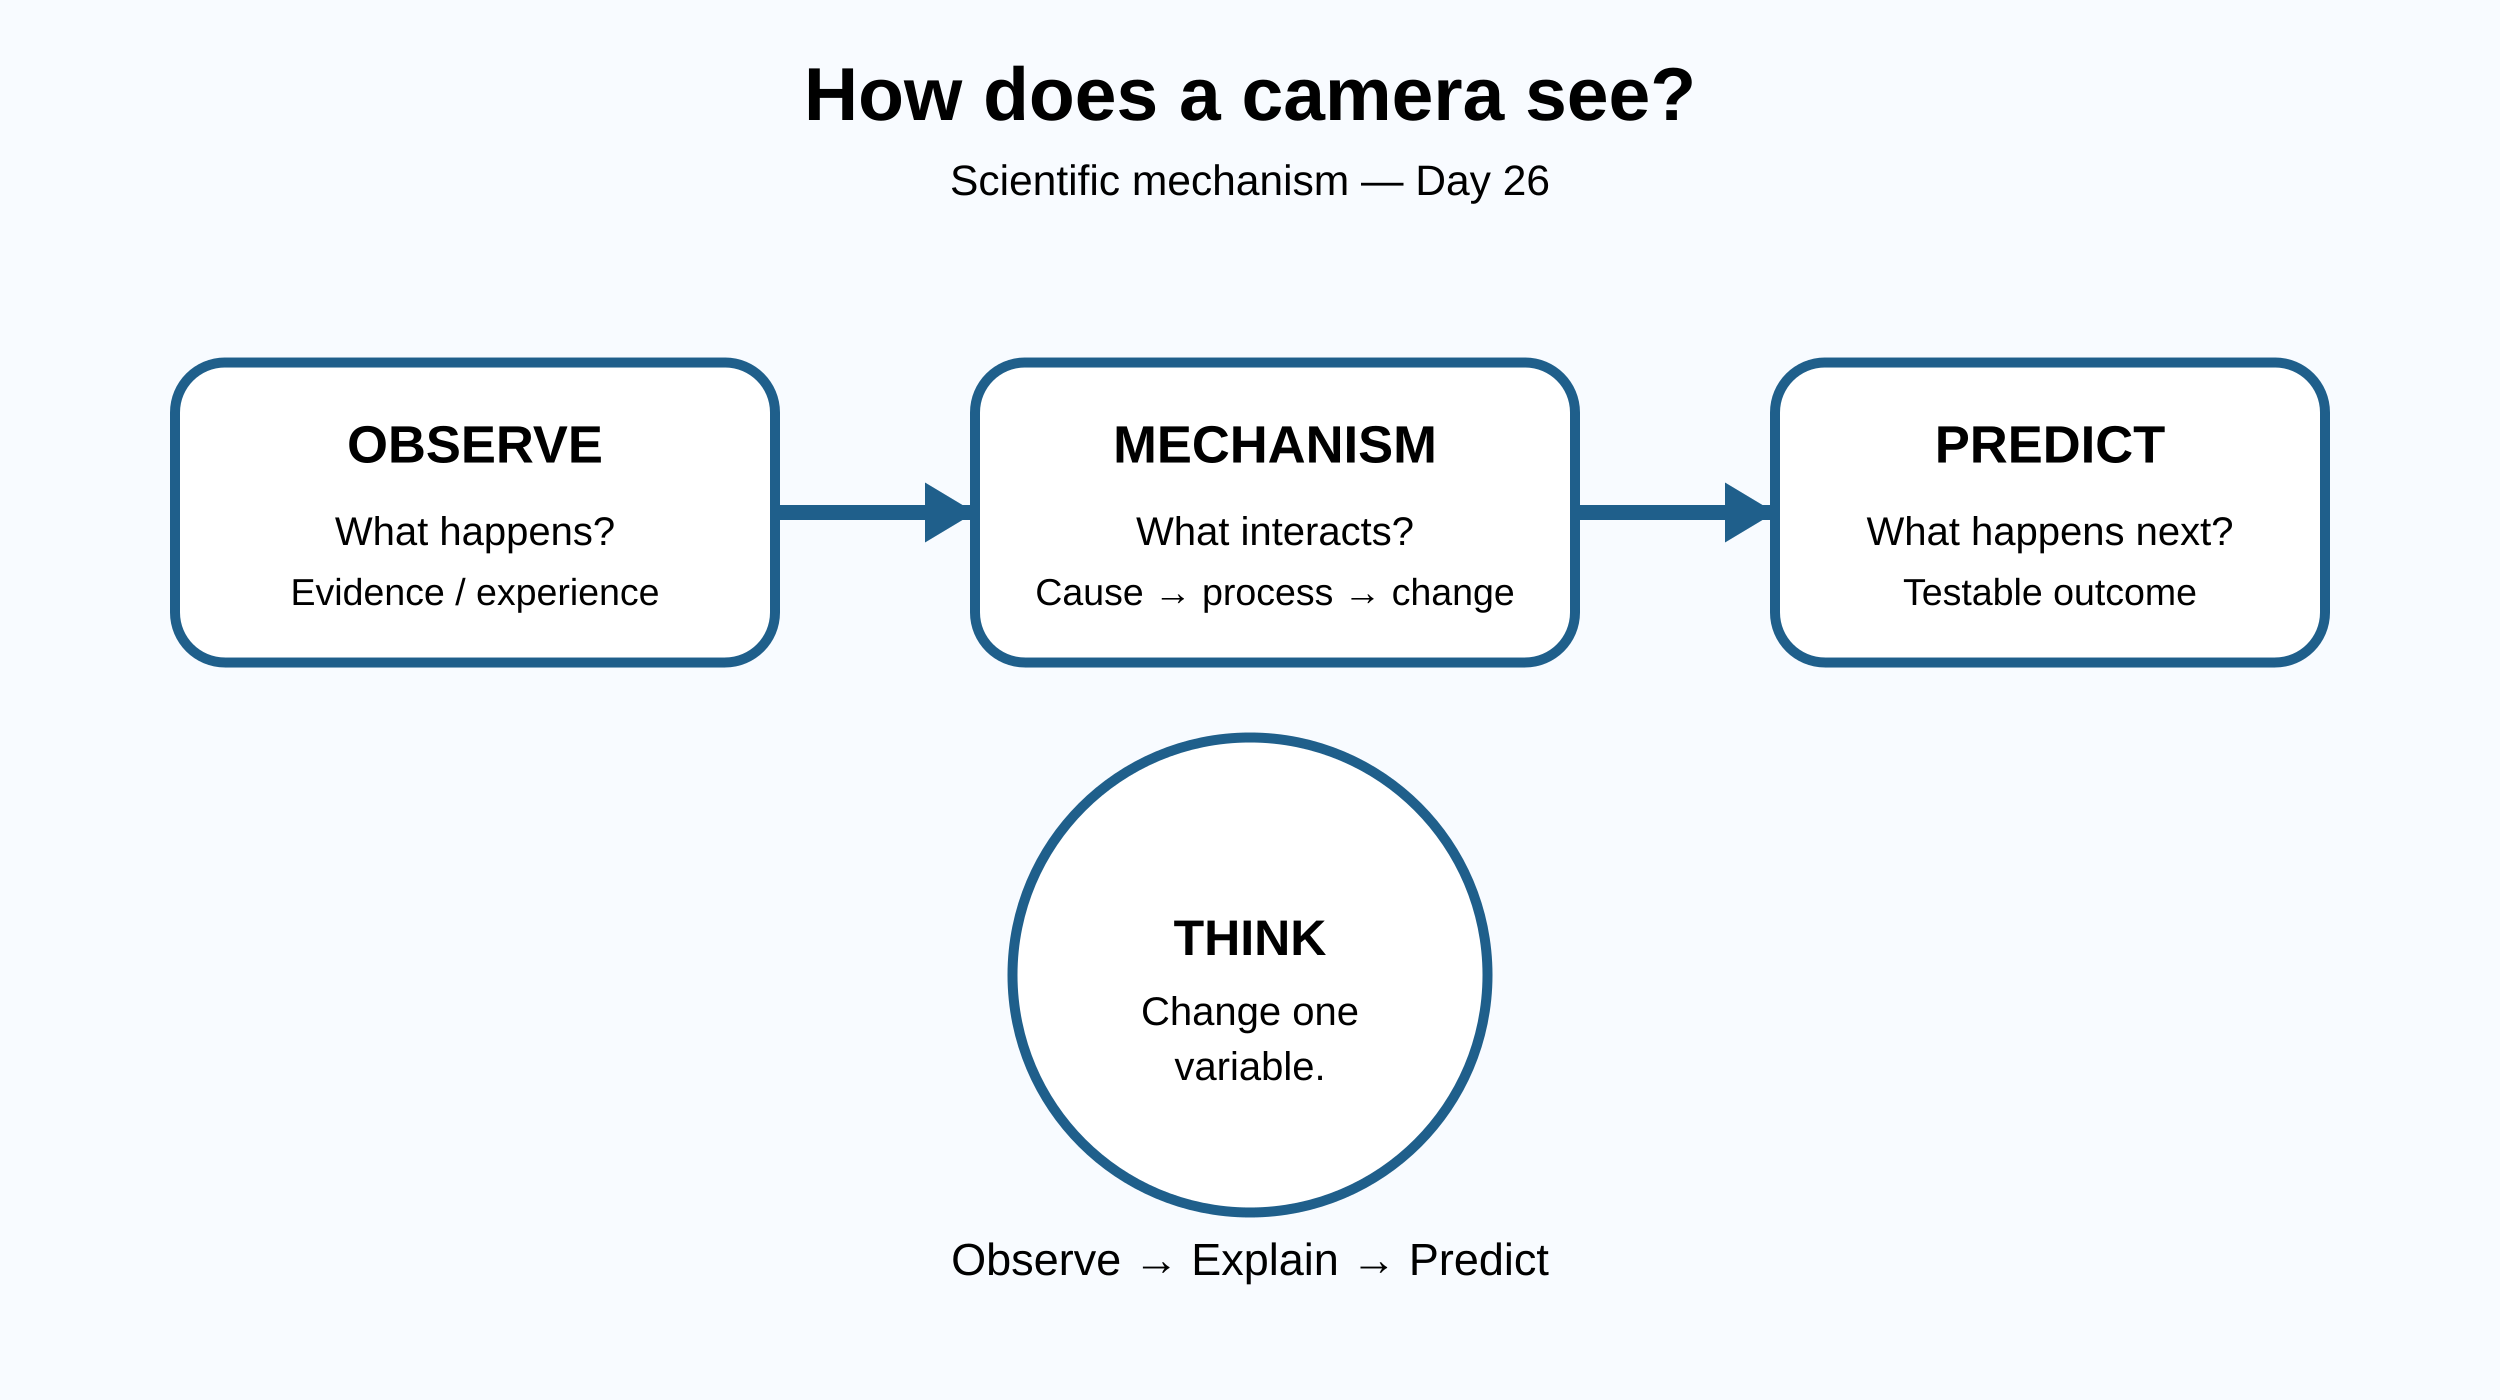
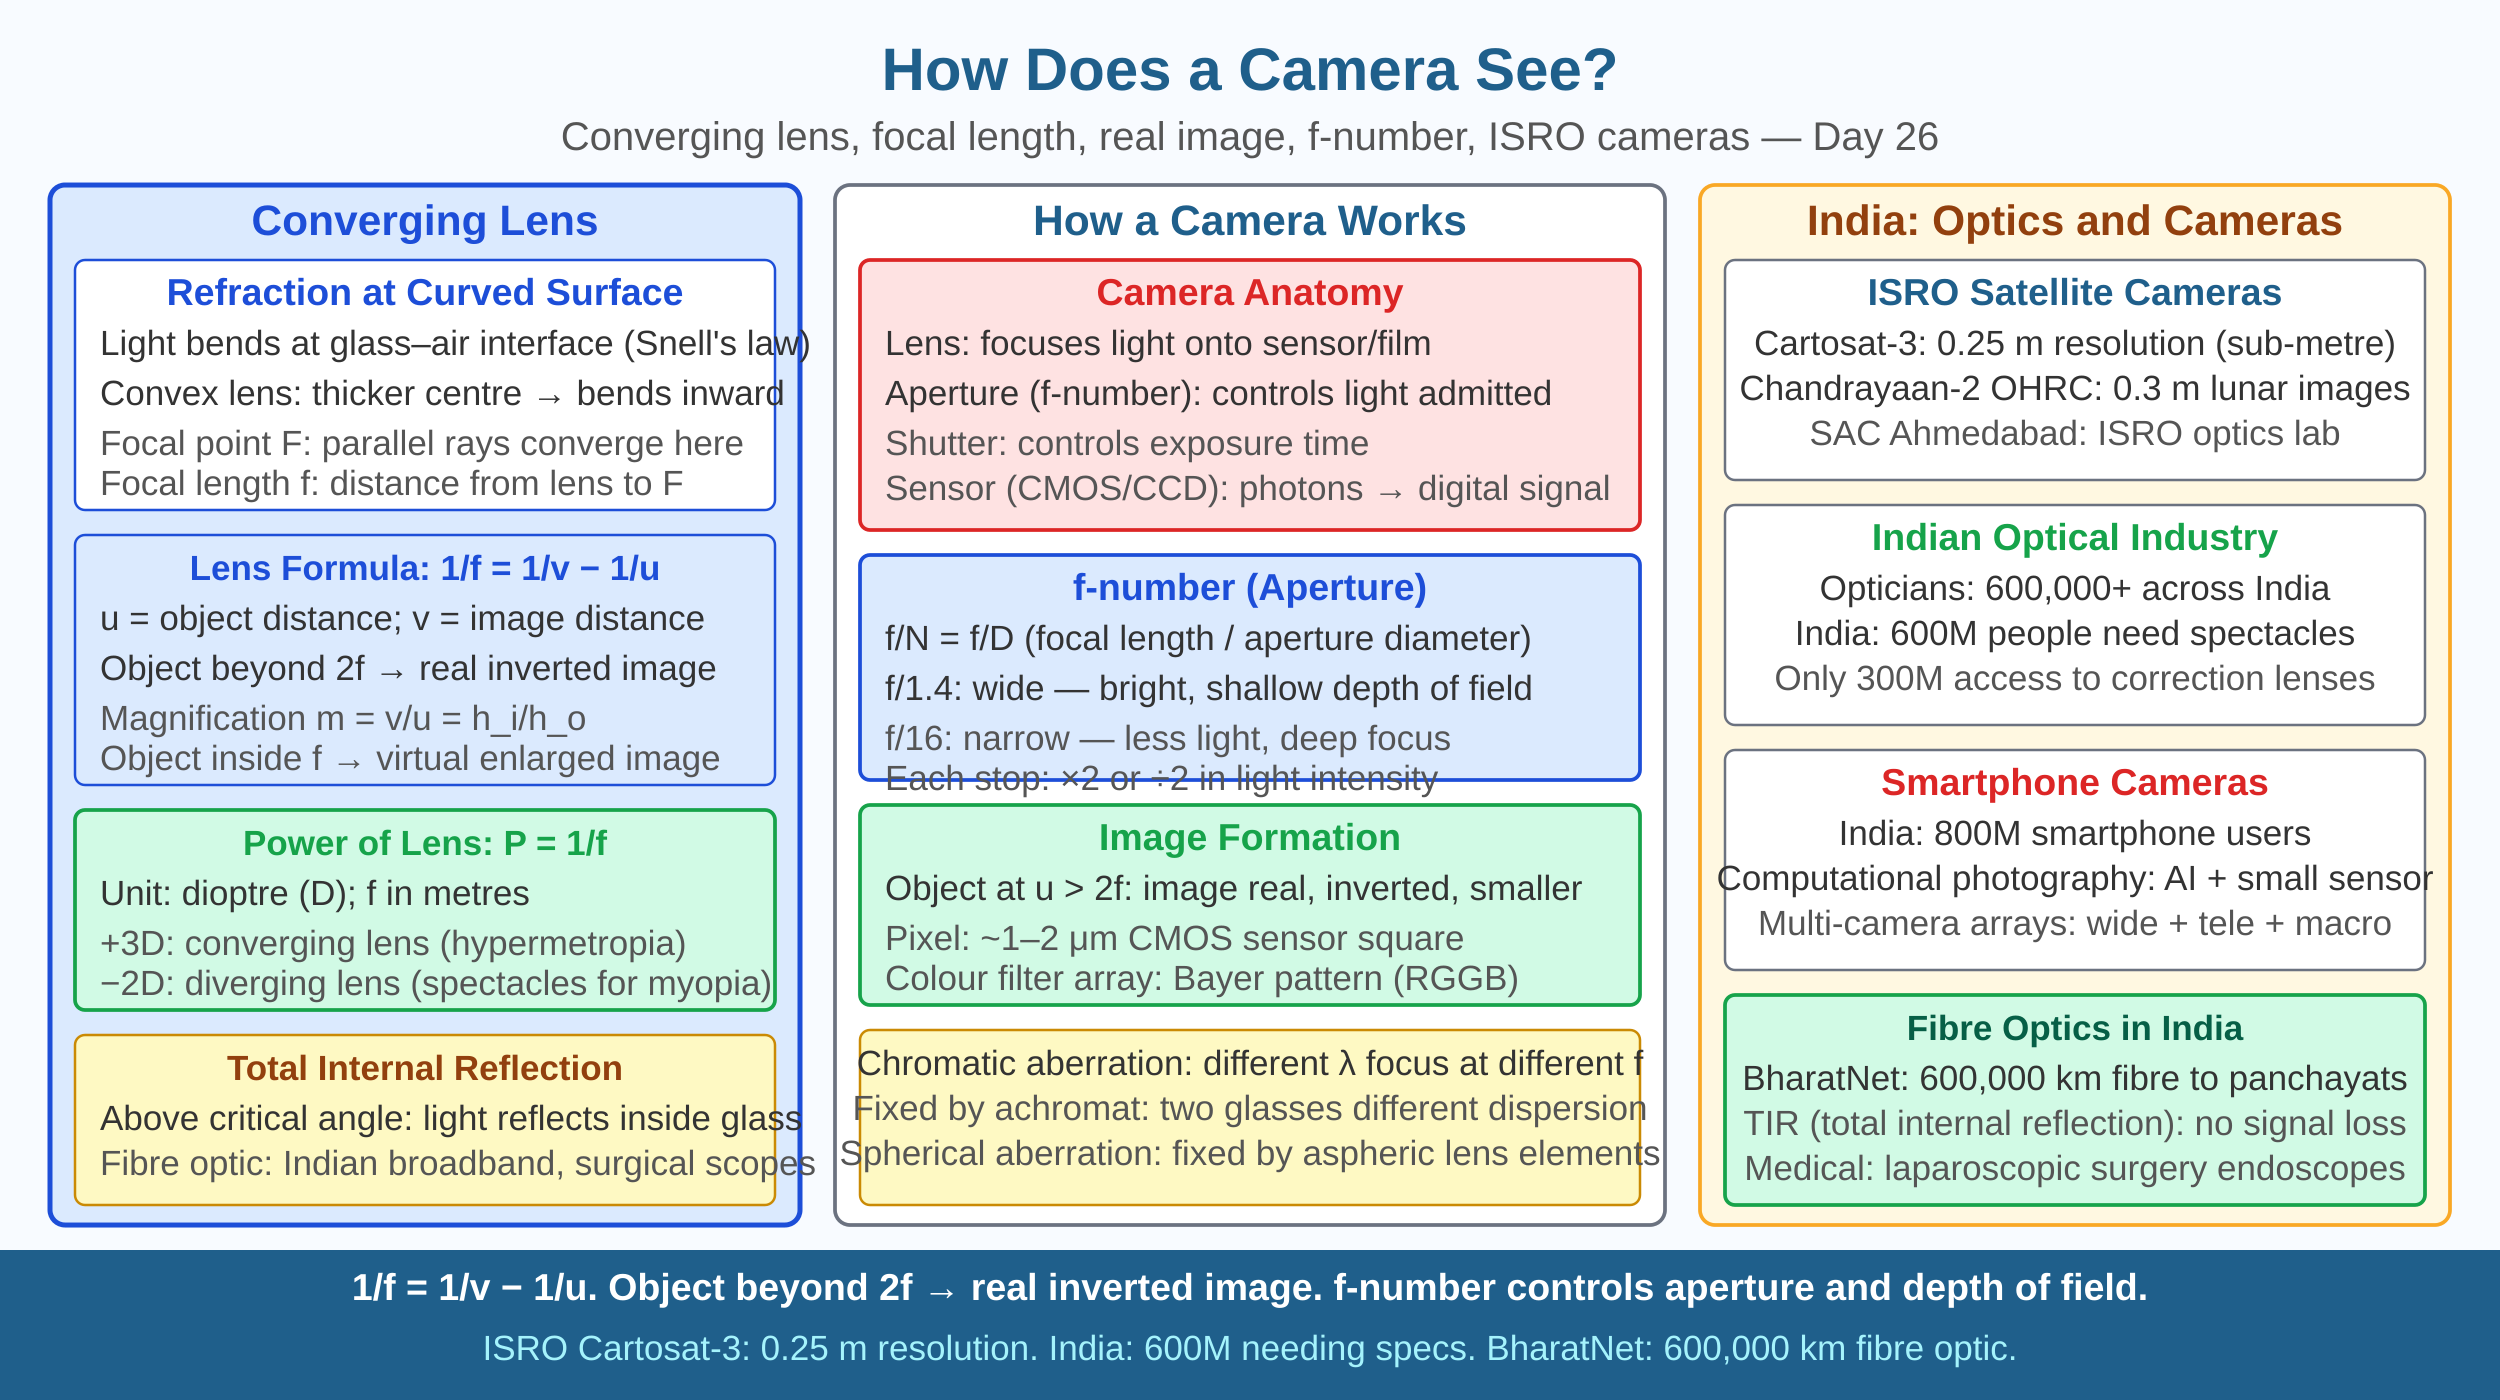
<svg xmlns="http://www.w3.org/2000/svg" width="1000" height="560" viewBox="0 0 1000 560">
  <rect width="1000" height="560" fill="#f8fbff" />
-   <text x="500" y="48" text-anchor="middle" font-family="Arial" font-size="30" font-weight="700">How does a camera see?</text>
-   <text x="500" y="78" text-anchor="middle" font-family="Arial" font-size="17">Scientific mechanism — Day 26</text>
-   <rect x="70" y="145" width="240" height="120" rx="20" fill="white" stroke="#1f5f8b" stroke-width="4" />
-   <text x="190" y="185" text-anchor="middle" font-family="Arial" font-size="21" font-weight="700">OBSERVE</text>
-   <text x="190" y="218" text-anchor="middle" font-family="Arial" font-size="16">What happens?</text>
-   <text x="190" y="242" text-anchor="middle" font-family="Arial" font-size="15">Evidence / experience</text>
-   <line x1="310" y1="205" x2="390" y2="205" stroke="#1f5f8b" stroke-width="6" />
-   <polygon points="390,205 370,193 370,217" fill="#1f5f8b" />
-   <rect x="390" y="145" width="240" height="120" rx="20" fill="white" stroke="#1f5f8b" stroke-width="4" />
-   <text x="510" y="185" text-anchor="middle" font-family="Arial" font-size="21" font-weight="700">MECHANISM</text>
-   <text x="510" y="218" text-anchor="middle" font-family="Arial" font-size="16">What interacts?</text>
-   <text x="510" y="242" text-anchor="middle" font-family="Arial" font-size="15">Cause → process → change</text>
-   <line x1="630" y1="205" x2="710" y2="205" stroke="#1f5f8b" stroke-width="6" />
-   <polygon points="710,205 690,193 690,217" fill="#1f5f8b" />
-   <rect x="710" y="145" width="220" height="120" rx="20" fill="white" stroke="#1f5f8b" stroke-width="4" />
-   <text x="820" y="185" text-anchor="middle" font-family="Arial" font-size="21" font-weight="700">PREDICT</text>
-   <text x="820" y="218" text-anchor="middle" font-family="Arial" font-size="16">What happens next?</text>
-   <text x="820" y="242" text-anchor="middle" font-family="Arial" font-size="15">Testable outcome</text>
-   <circle cx="500" cy="390" r="95" fill="white" stroke="#1f5f8b" stroke-width="4" />
-   <text x="500" y="382" text-anchor="middle" font-family="Arial" font-size="20" font-weight="700">THINK</text>
-   <text x="500" y="410" text-anchor="middle" font-family="Arial" font-size="16">Change one</text>
-   <text x="500" y="432" text-anchor="middle" font-family="Arial" font-size="16">variable.</text>
-   <text x="500" y="510" text-anchor="middle" font-family="Arial" font-size="18">Observe → Explain → Predict</text>
+   <text x="500" y="36" text-anchor="middle" font-family="Arial" font-size="24" font-weight="700" fill="#1f5f8b">How Does a Camera See?</text>
+   <text x="500" y="60" text-anchor="middle" font-family="Arial" font-size="16" fill="#555">Converging lens, focal length, real image, f-number, ISRO cameras — Day 26</text>
+   <rect x="20" y="74" width="300" height="416" rx="6" fill="#dbeafe" stroke="#1d4ed8" stroke-width="2" />
+   <text x="170" y="94" text-anchor="middle" font-family="Arial" font-size="17" font-weight="700" fill="#1d4ed8">Converging Lens</text>
+   <rect x="30" y="104" width="280" height="100" rx="4" fill="white" stroke="#1d4ed8" stroke-width="1" />
+   <text x="170" y="122" text-anchor="middle" font-family="Arial" font-size="15" font-weight="700" fill="#1d4ed8">Refraction at Curved Surface</text>
+   <text x="40" y="142" font-family="Arial" font-size="14" fill="#333">Light bends at glass–air interface (Snell's law)</text>
+   <text x="40" y="162" font-family="Arial" font-size="14" fill="#333">Convex lens: thicker centre → bends inward</text>
+   <text x="40" y="182" font-family="Arial" font-size="14" fill="#555">Focal point F: parallel rays converge here</text>
+   <text x="40" y="198" font-family="Arial" font-size="14" fill="#555">Focal length f: distance from lens to F</text>
+   <rect x="30" y="214" width="280" height="100" rx="4" fill="#dbeafe" stroke="#1d4ed8" stroke-width="1" />
+   <text x="170" y="232" text-anchor="middle" font-family="Arial" font-size="14" font-weight="700" fill="#1d4ed8">Lens Formula: 1/f = 1/v − 1/u</text>
+   <text x="40" y="252" font-family="Arial" font-size="14" fill="#333">u = object distance; v = image distance</text>
+   <text x="40" y="272" font-family="Arial" font-size="14" fill="#333">Object beyond 2f → real inverted image</text>
+   <text x="40" y="292" font-family="Arial" font-size="14" fill="#555">Magnification m = v/u = h_i/h_o</text>
+   <text x="40" y="308" font-family="Arial" font-size="14" fill="#555">Object inside f → virtual enlarged image</text>
+   <rect x="30" y="324" width="280" height="80" rx="4" fill="#d1fae5" stroke="#16a34a" stroke-width="1.5" />
+   <text x="170" y="342" text-anchor="middle" font-family="Arial" font-size="14" font-weight="700" fill="#16a34a">Power of Lens: P = 1/f</text>
+   <text x="40" y="362" font-family="Arial" font-size="14" fill="#333">Unit: dioptre (D); f in metres</text>
+   <text x="40" y="382" font-family="Arial" font-size="14" fill="#555">+3D: converging lens (hypermetropia)</text>
+   <text x="40" y="398" font-family="Arial" font-size="14" fill="#555">−2D: diverging lens (spectacles for myopia)</text>
+   <rect x="30" y="414" width="280" height="68" rx="4" fill="#fef9c3" stroke="#ca8a04" stroke-width="1" />
+   <text x="170" y="432" text-anchor="middle" font-family="Arial" font-size="14" font-weight="700" fill="#92400e">Total Internal Reflection</text>
+   <text x="40" y="452" font-family="Arial" font-size="14" fill="#333">Above critical angle: light reflects inside glass</text>
+   <text x="40" y="470" font-family="Arial" font-size="14" fill="#555">Fibre optic: Indian broadband, surgical scopes</text>
+   <rect x="334" y="74" width="332" height="416" rx="6" fill="white" stroke="#6b7280" stroke-width="1.5" />
+   <text x="500" y="94" text-anchor="middle" font-family="Arial" font-size="17" font-weight="700" fill="#1f5f8b">How a Camera Works</text>
+   <rect x="344" y="104" width="312" height="108" rx="4" fill="#fee2e2" stroke="#dc2626" stroke-width="1.5" />
+   <text x="500" y="122" text-anchor="middle" font-family="Arial" font-size="15" font-weight="700" fill="#dc2626">Camera Anatomy</text>
+   <text x="354" y="142" font-family="Arial" font-size="14" fill="#333">Lens: focuses light onto sensor/film</text>
+   <text x="354" y="162" font-family="Arial" font-size="14" fill="#333">Aperture (f-number): controls light admitted</text>
+   <text x="354" y="182" font-family="Arial" font-size="14" fill="#555">Shutter: controls exposure time</text>
+   <text x="354" y="200" font-family="Arial" font-size="14" fill="#555">Sensor (CMOS/CCD): photons → digital signal</text>
+   <rect x="344" y="222" width="312" height="90" rx="4" fill="#dbeafe" stroke="#1d4ed8" stroke-width="1.5" />
+   <text x="500" y="240" text-anchor="middle" font-family="Arial" font-size="15" font-weight="700" fill="#1d4ed8">f-number (Aperture)</text>
+   <text x="354" y="260" font-family="Arial" font-size="14" fill="#333">f/N = f/D (focal length / aperture diameter)</text>
+   <text x="354" y="280" font-family="Arial" font-size="14" fill="#333">f/1.4: wide — bright, shallow depth of field</text>
+   <text x="354" y="300" font-family="Arial" font-size="14" fill="#555">f/16: narrow — less light, deep focus</text>
+   <text x="354" y="316" font-family="Arial" font-size="14" fill="#555">Each stop: ×2 or ÷2 in light intensity</text>
+   <rect x="344" y="322" width="312" height="80" rx="4" fill="#d1fae5" stroke="#16a34a" stroke-width="1.5" />
+   <text x="500" y="340" text-anchor="middle" font-family="Arial" font-size="15" font-weight="700" fill="#16a34a">Image Formation</text>
+   <text x="354" y="360" font-family="Arial" font-size="14" fill="#333">Object at u &gt; 2f: image real, inverted, smaller</text>
+   <text x="354" y="380" font-family="Arial" font-size="14" fill="#555">Pixel: ~1–2 μm CMOS sensor square</text>
+   <text x="354" y="396" font-family="Arial" font-size="14" fill="#555">Colour filter array: Bayer pattern (RGGB)</text>
+   <rect x="344" y="412" width="312" height="70" rx="4" fill="#fef9c3" stroke="#ca8a04" stroke-width="1" />
+   <text x="500" y="430" text-anchor="middle" font-family="Arial" font-size="14" fill="#333">Chromatic aberration: different λ focus at different f</text>
+   <text x="500" y="448" text-anchor="middle" font-family="Arial" font-size="14" fill="#555">Fixed by achromat: two glasses different dispersion</text>
+   <text x="500" y="466" text-anchor="middle" font-family="Arial" font-size="14" fill="#555">Spherical aberration: fixed by aspheric lens elements</text>
+   <rect x="680" y="74" width="300" height="416" rx="6" fill="#fff8e1" stroke="#f9a825" stroke-width="1.5" />
+   <text x="830" y="94" text-anchor="middle" font-family="Arial" font-size="17" font-weight="700" fill="#92400e">India: Optics and Cameras</text>
+   <rect x="690" y="104" width="280" height="88" rx="4" fill="white" stroke="#6b7280" stroke-width="1" />
+   <text x="830" y="122" text-anchor="middle" font-family="Arial" font-size="15" font-weight="700" fill="#1f5f8b">ISRO Satellite Cameras</text>
+   <text x="830" y="142" text-anchor="middle" font-family="Arial" font-size="14" fill="#333">Cartosat-3: 0.25 m resolution (sub-metre)</text>
+   <text x="830" y="160" text-anchor="middle" font-family="Arial" font-size="14" fill="#333">Chandrayaan-2 OHRC: 0.3 m lunar images</text>
+   <text x="830" y="178" text-anchor="middle" font-family="Arial" font-size="14" fill="#555">SAC Ahmedabad: ISRO optics lab</text>
+   <rect x="690" y="202" width="280" height="88" rx="4" fill="white" stroke="#6b7280" stroke-width="1" />
+   <text x="830" y="220" text-anchor="middle" font-family="Arial" font-size="15" font-weight="700" fill="#16a34a">Indian Optical Industry</text>
+   <text x="830" y="240" text-anchor="middle" font-family="Arial" font-size="14" fill="#333">Opticians: 600,000+ across India</text>
+   <text x="830" y="258" text-anchor="middle" font-family="Arial" font-size="14" fill="#333">India: 600M people need spectacles</text>
+   <text x="830" y="276" text-anchor="middle" font-family="Arial" font-size="14" fill="#555">Only 300M access to correction lenses</text>
+   <rect x="690" y="300" width="280" height="88" rx="4" fill="white" stroke="#6b7280" stroke-width="1" />
+   <text x="830" y="318" text-anchor="middle" font-family="Arial" font-size="15" font-weight="700" fill="#dc2626">Smartphone Cameras</text>
+   <text x="830" y="338" text-anchor="middle" font-family="Arial" font-size="14" fill="#333">India: 800M smartphone users</text>
+   <text x="830" y="356" text-anchor="middle" font-family="Arial" font-size="14" fill="#333">Computational photography: AI + small sensor</text>
+   <text x="830" y="374" text-anchor="middle" font-family="Arial" font-size="14" fill="#555">Multi-camera arrays: wide + tele + macro</text>
+   <rect x="690" y="398" width="280" height="84" rx="4" fill="#d1fae5" stroke="#16a34a" stroke-width="1.5" />
+   <text x="830" y="416" text-anchor="middle" font-family="Arial" font-size="14" font-weight="700" fill="#065f46">Fibre Optics in India</text>
+   <text x="830" y="436" text-anchor="middle" font-family="Arial" font-size="14" fill="#333">BharatNet: 600,000 km fibre to panchayats</text>
+   <text x="830" y="454" text-anchor="middle" font-family="Arial" font-size="14" fill="#555">TIR (total internal reflection): no signal loss</text>
+   <text x="830" y="472" text-anchor="middle" font-family="Arial" font-size="14" fill="#555">Medical: laparoscopic surgery endoscopes</text>
+   <rect x="0" y="500" width="1000" height="60" fill="#1f5f8b" />
+   <text x="500" y="520" text-anchor="middle" font-family="Arial" font-size="15" font-weight="700" fill="white">1/f = 1/v − 1/u. Object beyond 2f → real inverted image. f-number controls aperture and depth of field.</text>
+   <text x="500" y="544" text-anchor="middle" font-family="Arial" font-size="14" fill="#a5f3fc">ISRO Cartosat-3: 0.25 m resolution. India: 600M needing specs. BharatNet: 600,000 km fibre optic.</text>
</svg>
